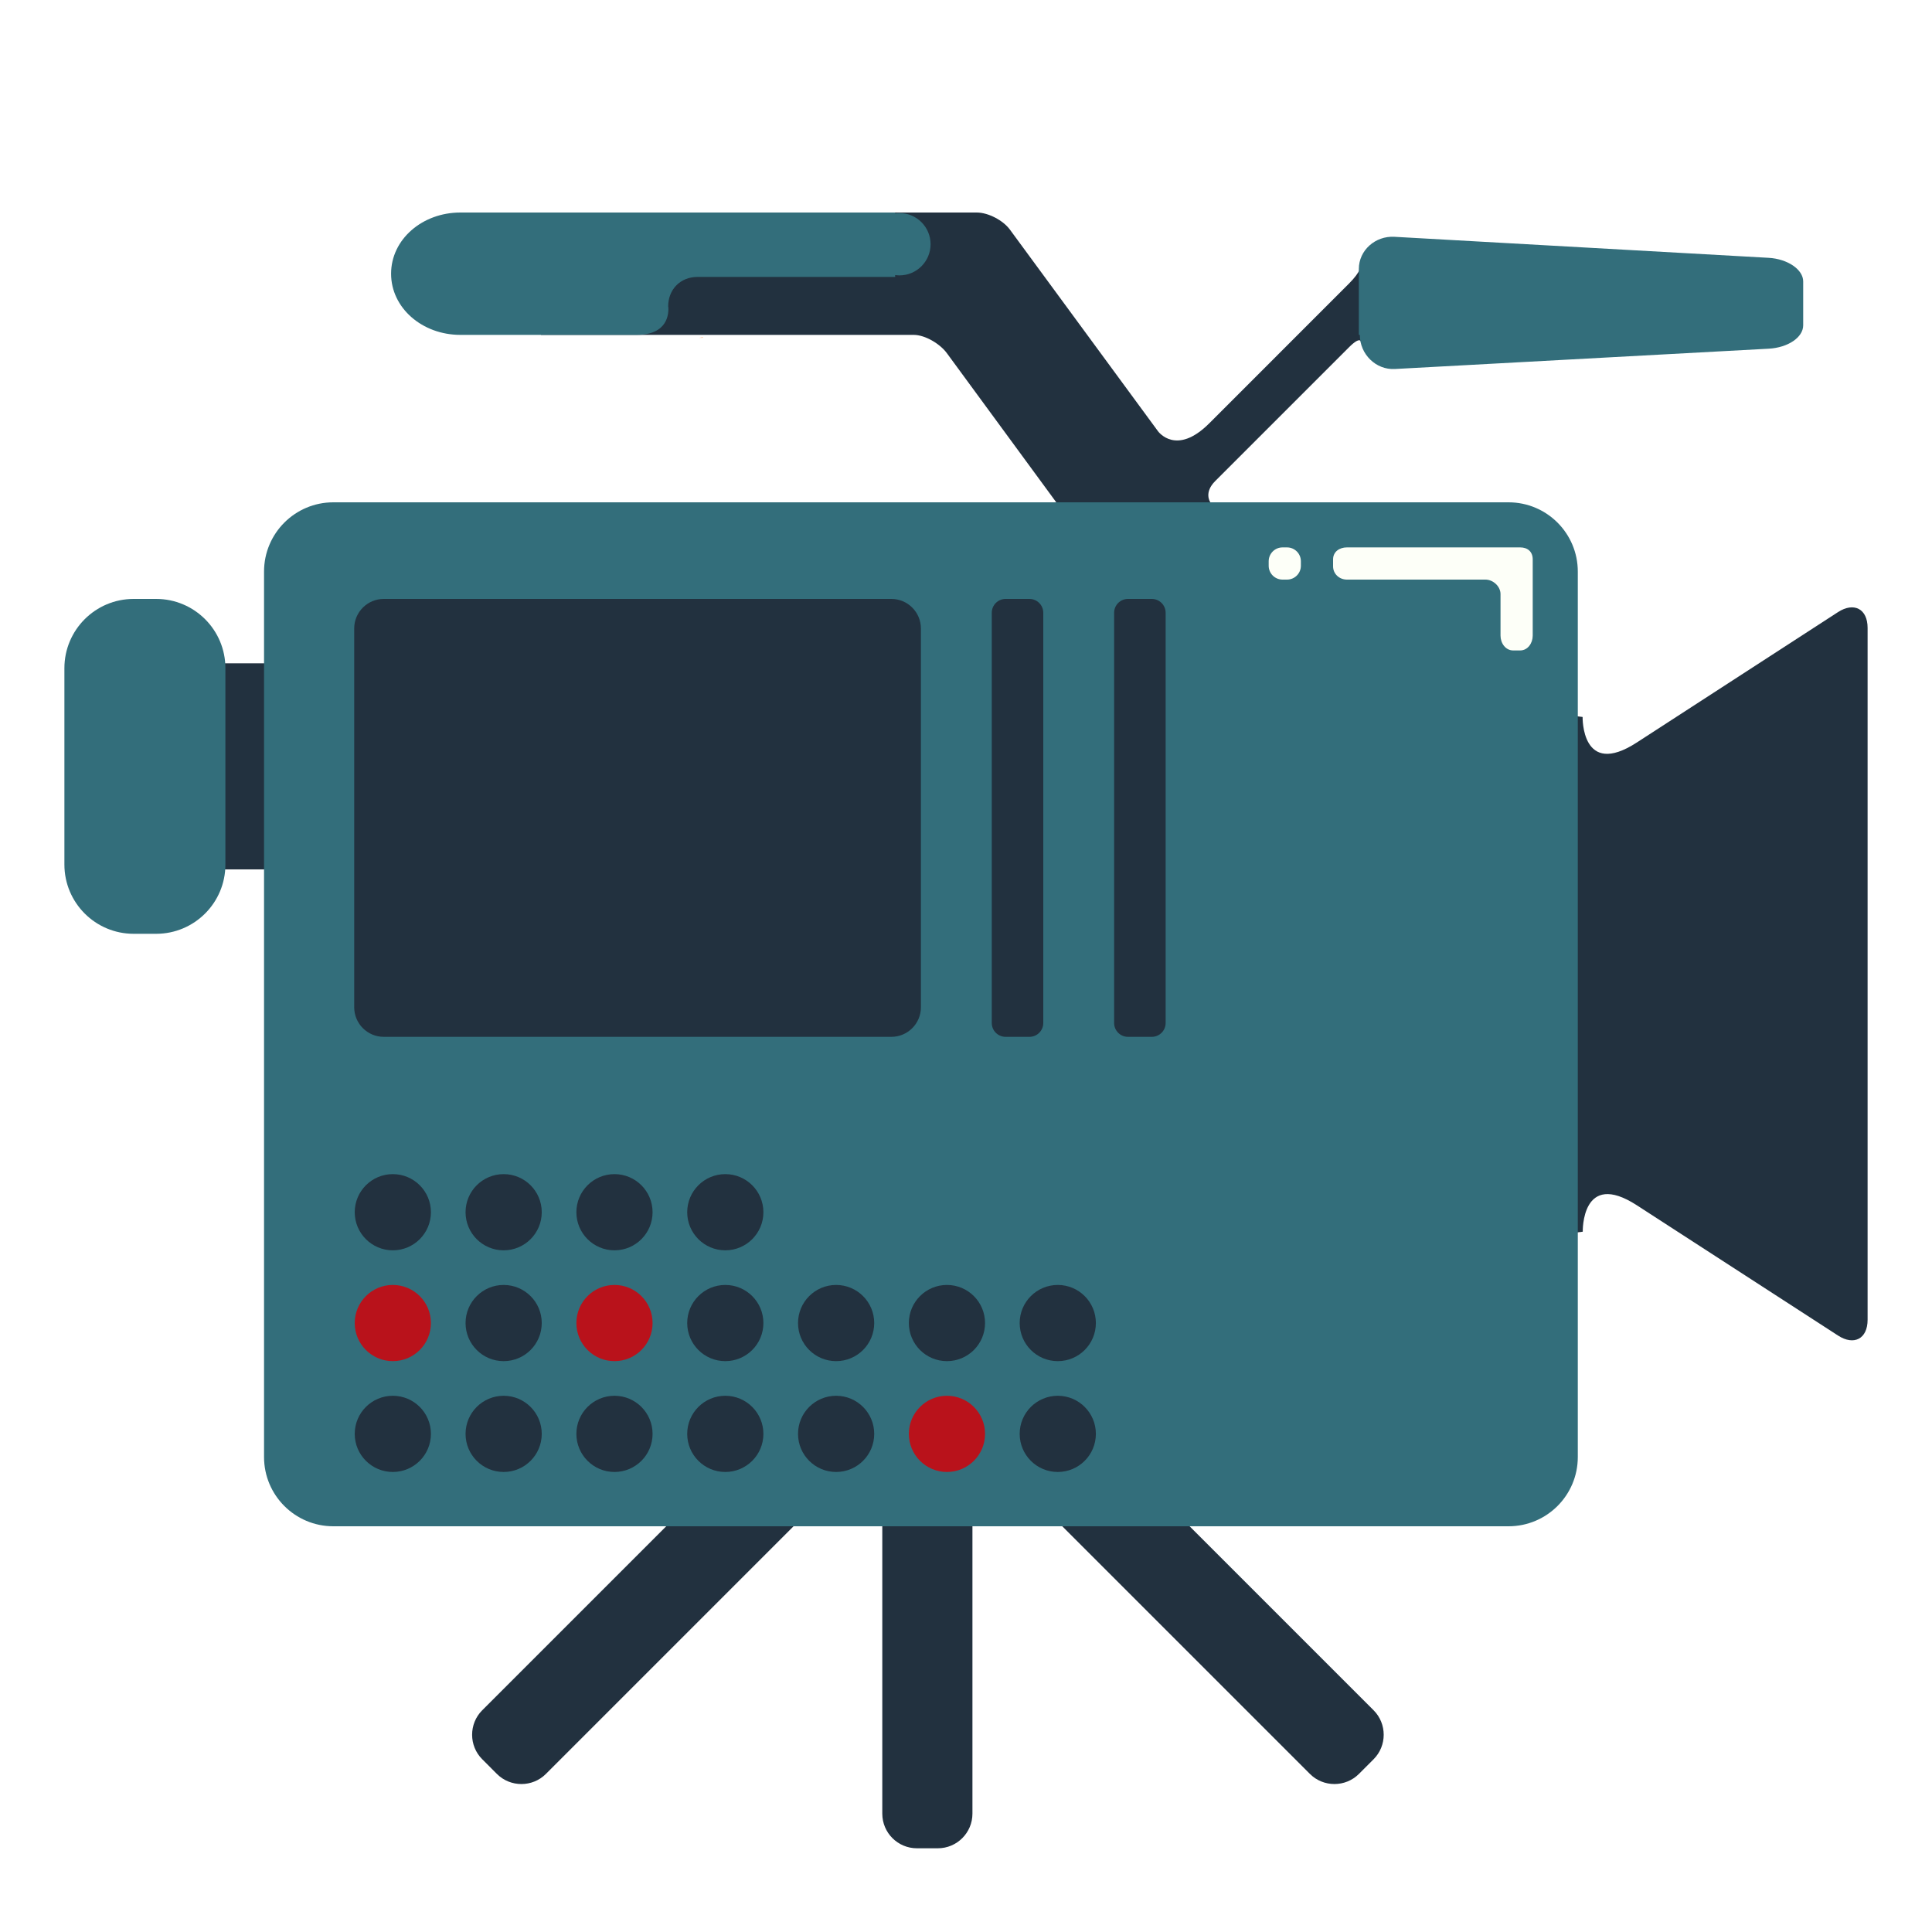
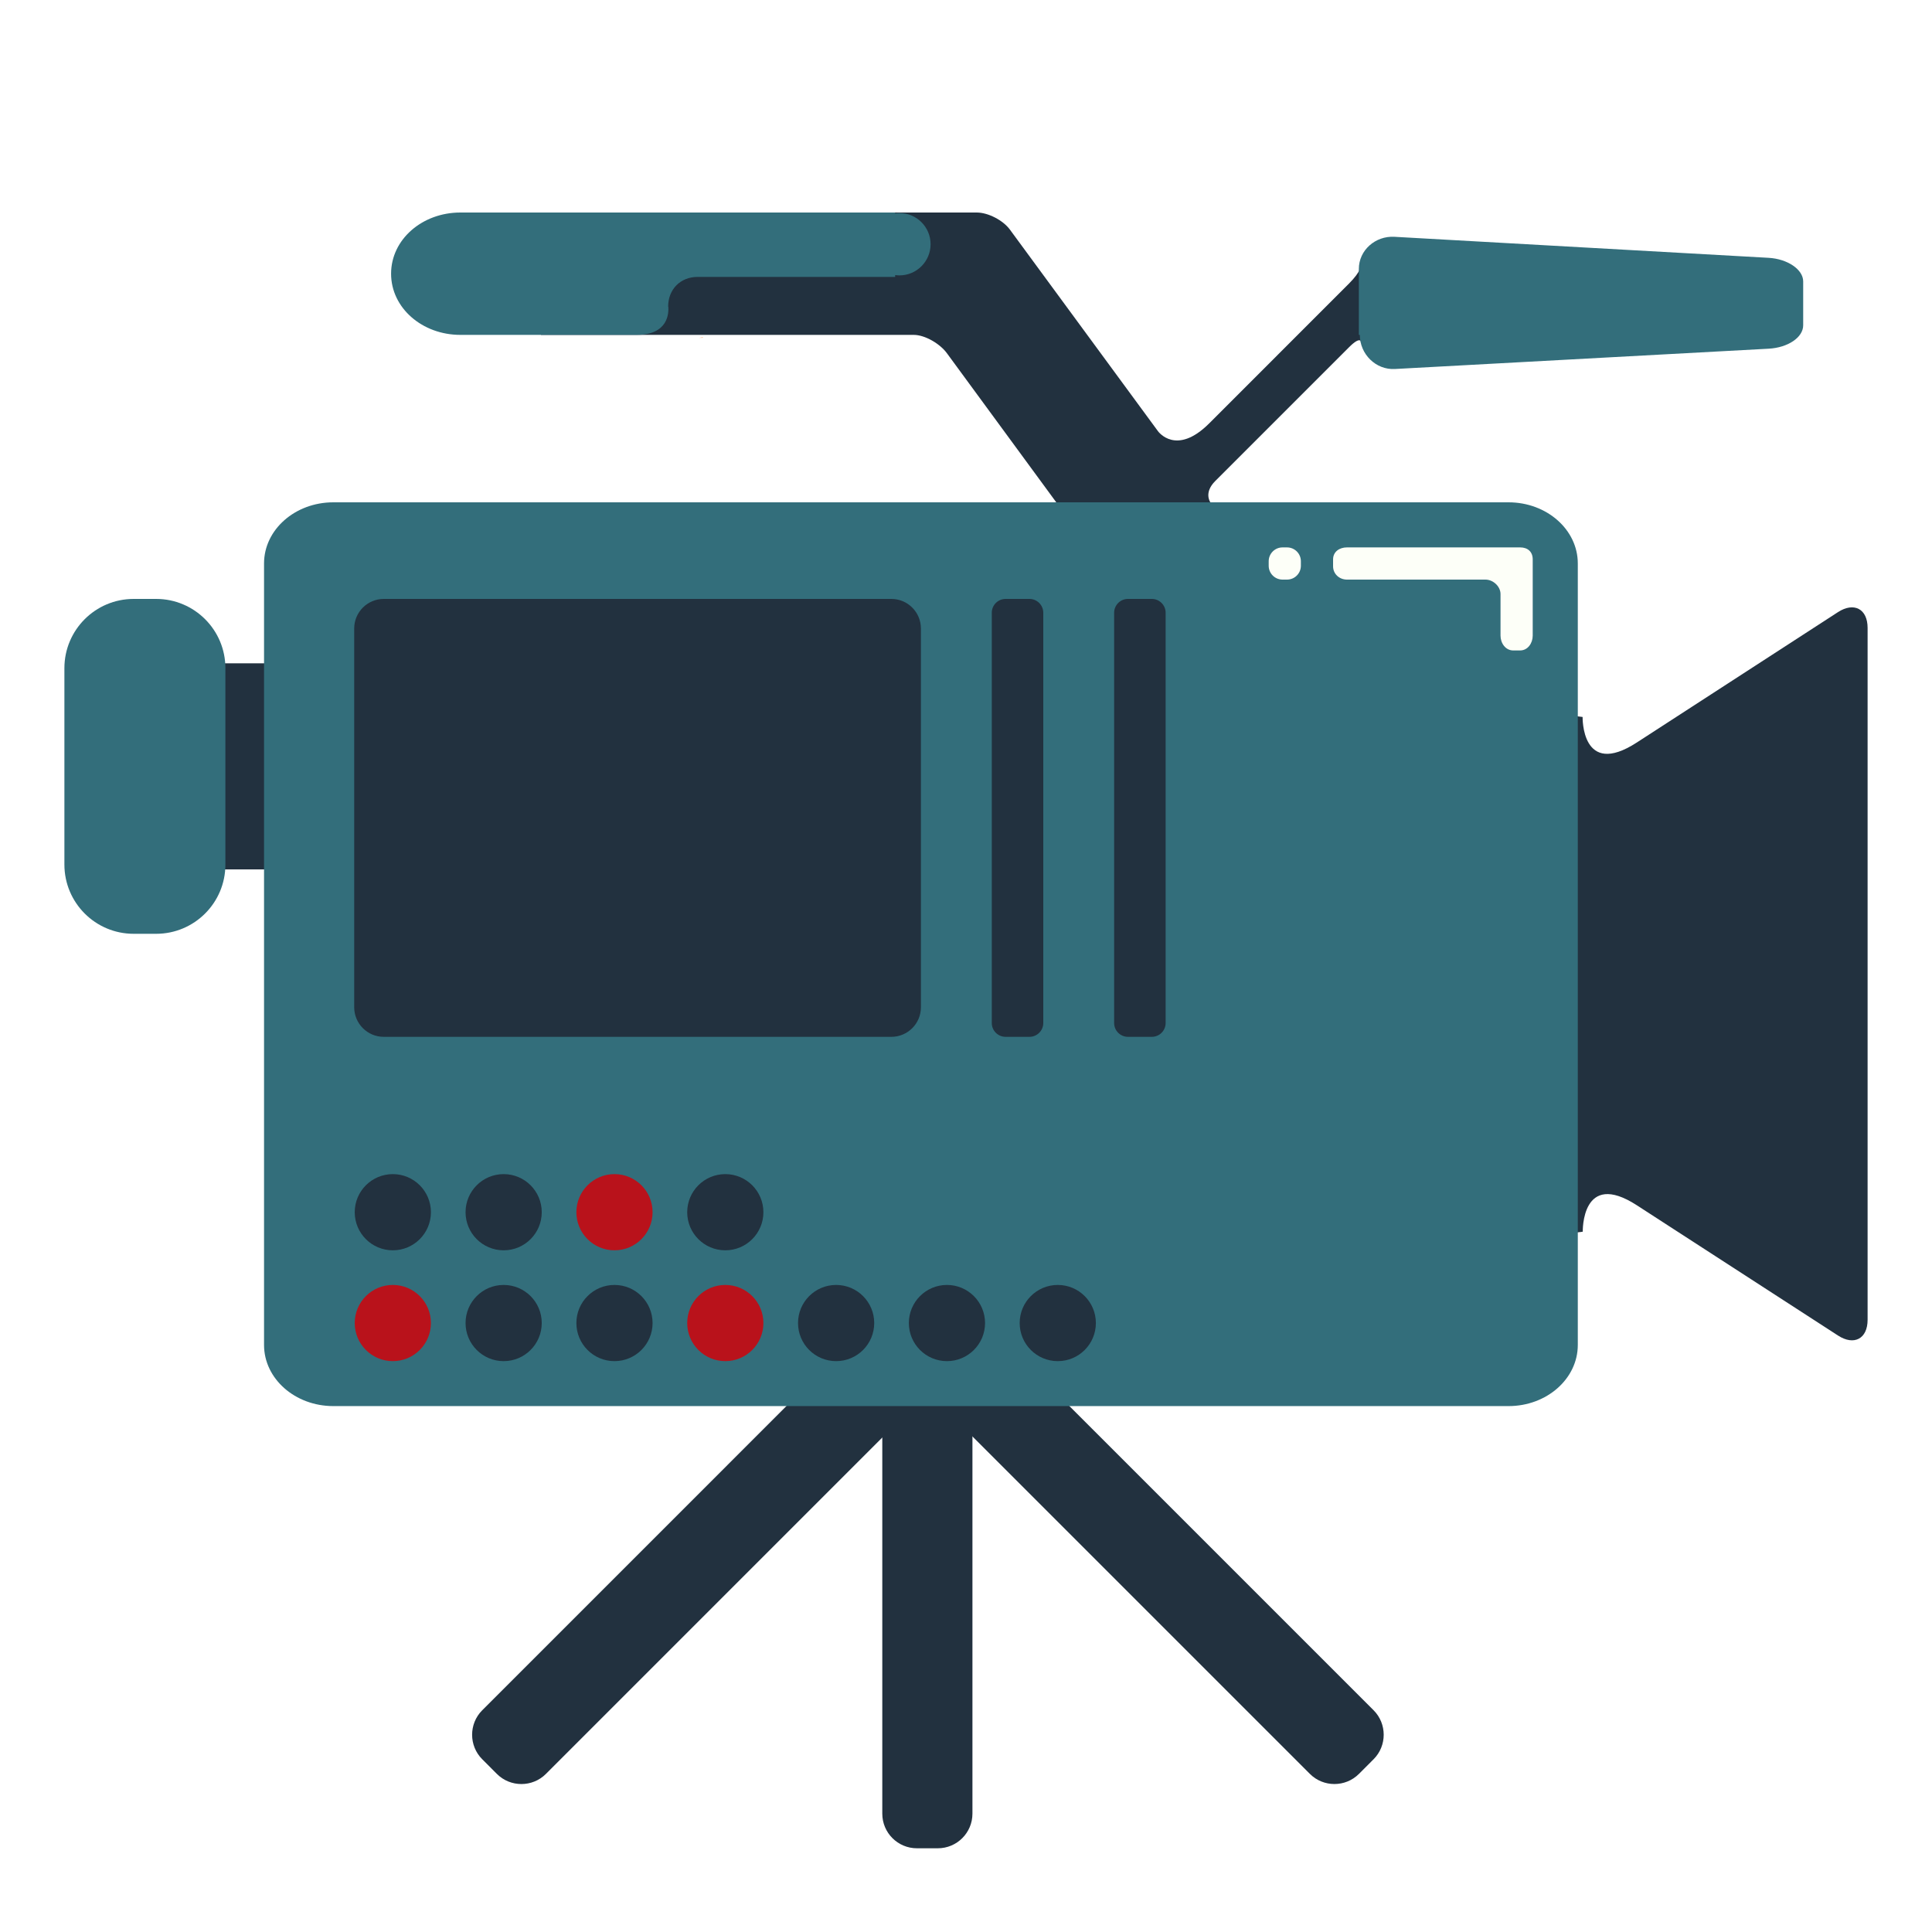
<svg xmlns="http://www.w3.org/2000/svg" version="1.1" id="Layer_1" x="0px" y="0px" width="300px" height="300px" viewBox="0 0 300 300" enable-background="new 0 0 300 300" xml:space="preserve">
-   <g>
-     <path fill="#22313F" d="M285.4,95.05l-31.232,20.242c-8.646,5.612-8.421-3.961-8.421-3.961l-12.515-1.546L235.737,122H232v58h3.889   l-2.579,12.805l12.459-1.546c0,0-0.233-9.707,8.413-4.095l31.229,20.22c2.48,1.609,4.589,0.507,4.589-2.451V97.5   C290,94.542,287.881,93.44,285.4,95.05z" />
-     <path fill="#22313F" d="M151,281.622c0,2.97-2.408,5.378-5.377,5.378h-3.245c-2.97,0-5.377-2.408-5.377-5.378v-75.244   c0-2.97,2.408-5.378,5.377-5.378h3.245c2.97,0,5.377,2.408,5.377,5.378V281.622z" />
-     <path fill="#22313F" d="M84.765,275.457c-2.092,2.091-5.514,2.091-7.605,0l-2.281-2.283c-2.092-2.091-2.092-5.513,0-7.604   l53.237-53.238c2.092-2.092,5.514-2.092,7.606,0l2.281,2.282c2.092,2.091,2.092,5.513,0,7.604L84.765,275.457z" />
-     <path fill="#22313F" d="M213.292,265.569c2.091,2.092,2.091,5.514,0,7.604l-2.282,2.283c-2.092,2.091-5.514,2.091-7.604,0   l-53.239-53.239c-2.091-2.092-2.091-5.514,0-7.604l2.282-2.282c2.092-2.092,5.514-2.092,7.604,0L213.292,265.569z" />
-     <path fill="#22313F" d="M216.814,46.584l-4.313-4.312l0.351-0.468l-1.546-0.583c0,0,0.12,0.857-1.853,2.83l-21.689,21.69   c-5.097,5.095-7.893,1.302-7.96,1.208l-22.996-31.308c-1.052-1.43-3.363-2.641-5.139-2.641H84v19h57.876   c1.775,0,4.087,1.392,5.139,2.821l29.665,40.444c1.052,1.43,3.082,1.794,4.512,0.743l10.396-7.62   c1.43-1.051,1.739-3.067,0.688-4.497l-4.314-5.86c-0.121-0.173-1.012-1.585,0.74-3.337L209.497,53.9   c1.801-1.795,1.854-0.773,1.854-0.773l2.174,0.358l-1.233-2.378L216.814,46.584z" />
-     <rect x="19" y="103" fill="#22313F" width="29" height="32" />
-     <path fill="#336E7B" d="M245,226.244c0,5.94-4.815,10.756-10.756,10.756H51.756C45.815,237,41,232.185,41,226.244V88.756   C41,82.815,45.815,78,51.756,78h182.488C240.185,78,245,82.815,245,88.756V226.244z" />
-     <path fill="#336E7B" d="M35,103.756C35,97.815,30.185,93,24.245,93h-3.489C14.815,93,10,97.815,10,103.756v30.488   C10,140.185,14.815,145,20.755,145h3.489C30.185,145,35,140.185,35,134.244V103.756z" />
-     <path fill="#336E7B" d="M216.523,36.77c-2.954-0.166-5.523,2.083-5.523,4.998S211,49,211,52h0.153c0,3,2.493,5.464,5.446,5.298   l58.064-3.154c2.953-0.166,5.336-1.741,5.336-3.635c0-1.894,0-4.958,0-6.808c0-1.851-2.422-3.501-5.375-3.667L216.523,36.77z" />
-     <path fill="#FF6502" d="M109.129,52.39c-0.179,0.02-0.354,0.054-0.538,0.054h0.538V52.39z" />
-     <path fill="#336E7B" d="M139.66,33.084c-0.185,0-0.66,0.034-0.66,0.054V33h-22.342H95.146H71.484c-5.916,0-10.756,4.176-10.756,9.5   s4.84,9.5,10.756,9.5h23.662h3.697c4.916,0,5.005-3.354,4.934-4.354c-0.005-0.09-0.027,0.055-0.027-0.036   c0-2.673,1.898-4.611,4.571-4.611H139v-0.29c0,0.02,0.476,0.054,0.66,0.054c2.673,0,4.84-2.167,4.84-4.84   C144.5,35.251,142.333,33.084,139.66,33.084z" />
-     <path fill="#22313F" d="M143,156.407c0,2.536-2.057,4.593-4.593,4.593H59.593c-2.537,0-4.593-2.057-4.593-4.593V97.593   C55,95.056,57.057,93,59.593,93h78.813c2.537,0,4.593,2.056,4.593,4.593V156.407z" />
-     <path fill="#22313F" d="M162,158.85c0,1.188-0.963,2.15-2.151,2.15h-3.697c-1.188,0-2.151-0.963-2.151-2.15V95.15   c0-1.188,0.963-2.15,2.151-2.15h3.697c1.188,0,2.151,0.963,2.151,2.15V158.85z" />
-     <path fill="#22313F" d="M181,158.85c0,1.188-0.963,2.15-2.15,2.15h-3.699c-1.188,0-2.15-0.963-2.15-2.15V95.15   c0-1.188,0.963-2.15,2.15-2.15h3.699c1.188,0,2.15,0.963,2.15,2.15V158.85z" />
-     <circle fill="#22313F" cx="60.998" cy="188.233" r="5.916" />
-     <circle fill="#B9121B" cx="60.998" cy="205.442" r="5.916" />
-     <circle fill="#22313F" cx="60.998" cy="222.651" r="5.916" />
-     <circle fill="#22313F" cx="78.207" cy="188.233" r="5.916" />
-     <circle fill="#22313F" cx="78.207" cy="205.442" r="5.916" />
-     <circle fill="#22313F" cx="78.207" cy="222.651" r="5.916" />
-     <circle fill="#22313F" cx="95.416" cy="188.233" r="5.916" />
-     <circle fill="#B9121B" cx="95.416" cy="205.442" r="5.916" />
-     <circle fill="#22313F" cx="95.416" cy="222.651" r="5.916" />
-     <circle fill="#22313F" cx="112.625" cy="188.233" r="5.916" />
-     <circle fill="#22313F" cx="112.625" cy="205.442" r="5.916" />
-     <circle fill="#22313F" cx="112.625" cy="222.651" r="5.916" />
-     <circle fill="#22313F" cx="129.833" cy="205.442" r="5.916" />
-     <circle fill="#22313F" cx="147.042" cy="205.442" r="5.916" />
-     <circle fill="#22313F" cx="164.251" cy="205.442" r="5.916" />
-     <circle fill="#22313F" cx="129.833" cy="222.651" r="5.916" />
-     <circle fill="#B9121B" cx="147.042" cy="222.651" r="5.916" />
-     <circle fill="#22313F" cx="164.251" cy="222.651" r="5.916" />
-     <path fill="#FDFFF8" d="M209.156,85c-1.184,0-2.156,0.679-2.156,1.862v1.076c0,1.183,0.973,2.063,2.156,2.063h21.511   c1.183,0,2.333,1.057,2.333,2.24v6.453c0,1.184,0.786,2.307,1.969,2.307h1.076c1.183,0,1.955-1.124,1.955-2.307V86.862   c0-1.183-0.772-1.862-1.955-1.862H209.156z" />
-     <path fill="#FDFFF8" d="M202,87.849c0,1.188-0.963,2.151-2.15,2.151h-0.699c-1.188,0-2.15-0.963-2.15-2.151v-0.697   c0-1.188,0.963-2.151,2.15-2.151h0.699c1.188,0,2.15,0.963,2.15,2.151V87.849z" />
-   </g>
+   <path fill="#22313F" d="M285.4,95.05l-31.232,20.242c-8.646,5.612-8.421-3.961-8.421-3.961l-12.515-1.546L235.736,122H232v58h3.889  l-2.578,12.805l12.459-1.546c0,0-0.233-9.707,8.412-4.095l31.229,20.22c2.479,1.609,4.589,0.507,4.589-2.45V97.5  C290,94.542,287.881,93.44,285.4,95.05z" />
+   <path fill="#22313F" d="M151,281.622c0,2.97-2.408,5.378-5.377,5.378h-3.245c-2.97,0-5.377-2.408-5.377-5.378v-75.244  c0-2.97,2.408-5.378,5.377-5.378h3.245c2.97,0,5.377,2.408,5.377,5.378V281.622z" />
+   <path fill="#22313F" d="M84.765,275.457c-2.092,2.091-5.514,2.091-7.605,0l-2.281-2.283c-2.092-2.091-2.092-5.513,0-7.604  l53.237-53.238c2.092-2.092,5.514-2.092,7.606,0l2.281,2.281c2.092,2.092,2.092,5.514,0,7.604L84.765,275.457z" />
+   <path fill="#22313F" d="M213.292,265.568c2.091,2.093,2.091,5.515,0,7.604l-2.282,2.283c-2.092,2.091-5.514,2.091-7.604,0  l-53.239-53.239c-2.091-2.092-2.091-5.514,0-7.604l2.282-2.282c2.092-2.093,5.514-2.093,7.604,0L213.292,265.568z" />
+   <path fill="#22313F" d="M216.814,46.584l-4.313-4.312l0.351-0.468l-1.545-0.583c0,0,0.119,0.857-1.854,2.83l-21.689,21.69  c-5.097,5.095-7.893,1.302-7.959,1.208l-22.996-31.308c-1.053-1.43-3.363-2.641-5.14-2.641H84v19h57.876  c1.775,0,4.087,1.392,5.139,2.821l29.665,40.444c1.053,1.43,3.082,1.794,4.512,0.743l10.396-7.62  c1.43-1.051,1.739-3.067,0.688-4.497l-4.313-5.86c-0.121-0.173-1.012-1.585,0.74-3.337L209.497,53.9  c1.801-1.795,1.854-0.773,1.854-0.773l2.174,0.358l-1.233-2.378L216.814,46.584z" />
+   <rect x="19" y="103" fill="#22313F" width="29" height="32" />
+   <path fill="#336E7B" d="M245,208.844c0,5.241-4.814,9.493-10.756,9.493H51.756c-5.941,0-10.756-4.25-10.756-9.493V87.493  C41,82.25,45.815,78,51.756,78h182.488C240.186,78,245,82.25,245,87.493V208.844z" />
+   <path fill="#336E7B" d="M35,103.756C35,97.815,30.185,93,24.245,93h-3.489C14.815,93,10,97.815,10,103.756v30.488  C10,140.185,14.815,145,20.755,145h3.489C30.185,145,35,140.185,35,134.244V103.756z" />
+   <path fill="#336E7B" d="M216.523,36.77c-2.955-0.166-5.523,2.083-5.523,4.998S211,49,211,52h0.152c0,3,2.494,5.464,5.447,5.298  l58.063-3.154c2.953-0.166,5.336-1.741,5.336-3.635c0-1.894,0-4.958,0-6.808c0-1.851-2.422-3.501-5.375-3.667L216.523,36.77z" />
+   <path fill="#FF6502" d="M109.129,52.39c-0.179,0.02-0.354,0.054-0.538,0.054h0.538V52.39z" />
+   <path fill="#336E7B" d="M139.66,33.084c-0.185,0-0.66,0.034-0.66,0.054V33h-22.342H95.146H71.484c-5.916,0-10.756,4.176-10.756,9.5  s4.84,9.5,10.756,9.5h23.662h3.697c4.916,0,5.005-3.354,4.934-4.354c-0.005-0.09-0.027,0.055-0.027-0.036  c0-2.673,1.898-4.611,4.571-4.611H139v-0.29c0,0.02,0.476,0.054,0.66,0.054c2.673,0,4.84-2.167,4.84-4.84  C144.5,35.251,142.333,33.084,139.66,33.084z" />
+   <path fill="#22313F" d="M143,156.407c0,2.536-2.057,4.593-4.593,4.593H59.593c-2.537,0-4.593-2.057-4.593-4.593V97.593  C55,95.056,57.057,93,59.593,93h78.813c2.537,0,4.593,2.056,4.593,4.593L143,156.407L143,156.407z" />
+   <path fill="#22313F" d="M162,158.85c0,1.188-0.963,2.15-2.15,2.15h-3.697c-1.188,0-2.151-0.963-2.151-2.15v-63.7  c0-1.188,0.963-2.15,2.151-2.15h3.697c1.188,0,2.15,0.963,2.15,2.15V158.85z" />
+   <path fill="#22313F" d="M181,158.85c0,1.188-0.963,2.15-2.15,2.15h-3.699c-1.188,0-2.149-0.963-2.149-2.15v-63.7  c0-1.188,0.963-2.15,2.149-2.15h3.699c1.188,0,2.15,0.963,2.15,2.15V158.85z" />
+   <circle fill="#22313F" cx="60.998" cy="188.232" r="5.916" />
+   <circle fill="#B9121B" cx="60.998" cy="205.441" r="5.916" />
+   <circle fill="#22313F" cx="78.207" cy="188.232" r="5.916" />
+   <circle fill="#22313F" cx="78.207" cy="205.441" r="5.916" />
+   <circle fill="#B9121B" cx="95.416" cy="188.232" r="5.916" />
+   <circle fill="#22313F" cx="95.416" cy="205.441" r="5.916" />
+   <circle fill="#22313F" cx="112.625" cy="188.232" r="5.916" />
+   <circle fill="#B9121B" cx="112.625" cy="205.441" r="5.916" />
+   <circle fill="#22313F" cx="129.833" cy="205.441" r="5.916" />
+   <circle fill="#22313F" cx="147.042" cy="205.441" r="5.916" />
+   <circle fill="#22313F" cx="164.251" cy="205.441" r="5.916" />
+   <path fill="#FDFFF8" d="M209.156,85c-1.184,0-2.156,0.679-2.156,1.862v1.076c0,1.183,0.973,2.063,2.156,2.063h21.511  c1.183,0,2.333,1.057,2.333,2.24v6.453c0,1.184,0.786,2.307,1.969,2.307h1.076c1.184,0,1.955-1.124,1.955-2.307V86.862  c0-1.183-0.771-1.862-1.955-1.862H209.156z" />
+   <path fill="#FDFFF8" d="M202,87.849c0,1.188-0.963,2.151-2.15,2.151h-0.699c-1.188,0-2.149-0.963-2.149-2.151v-0.697  c0-1.188,0.963-2.151,2.149-2.151h0.699c1.188,0,2.15,0.963,2.15,2.151V87.849z" />
</svg>
